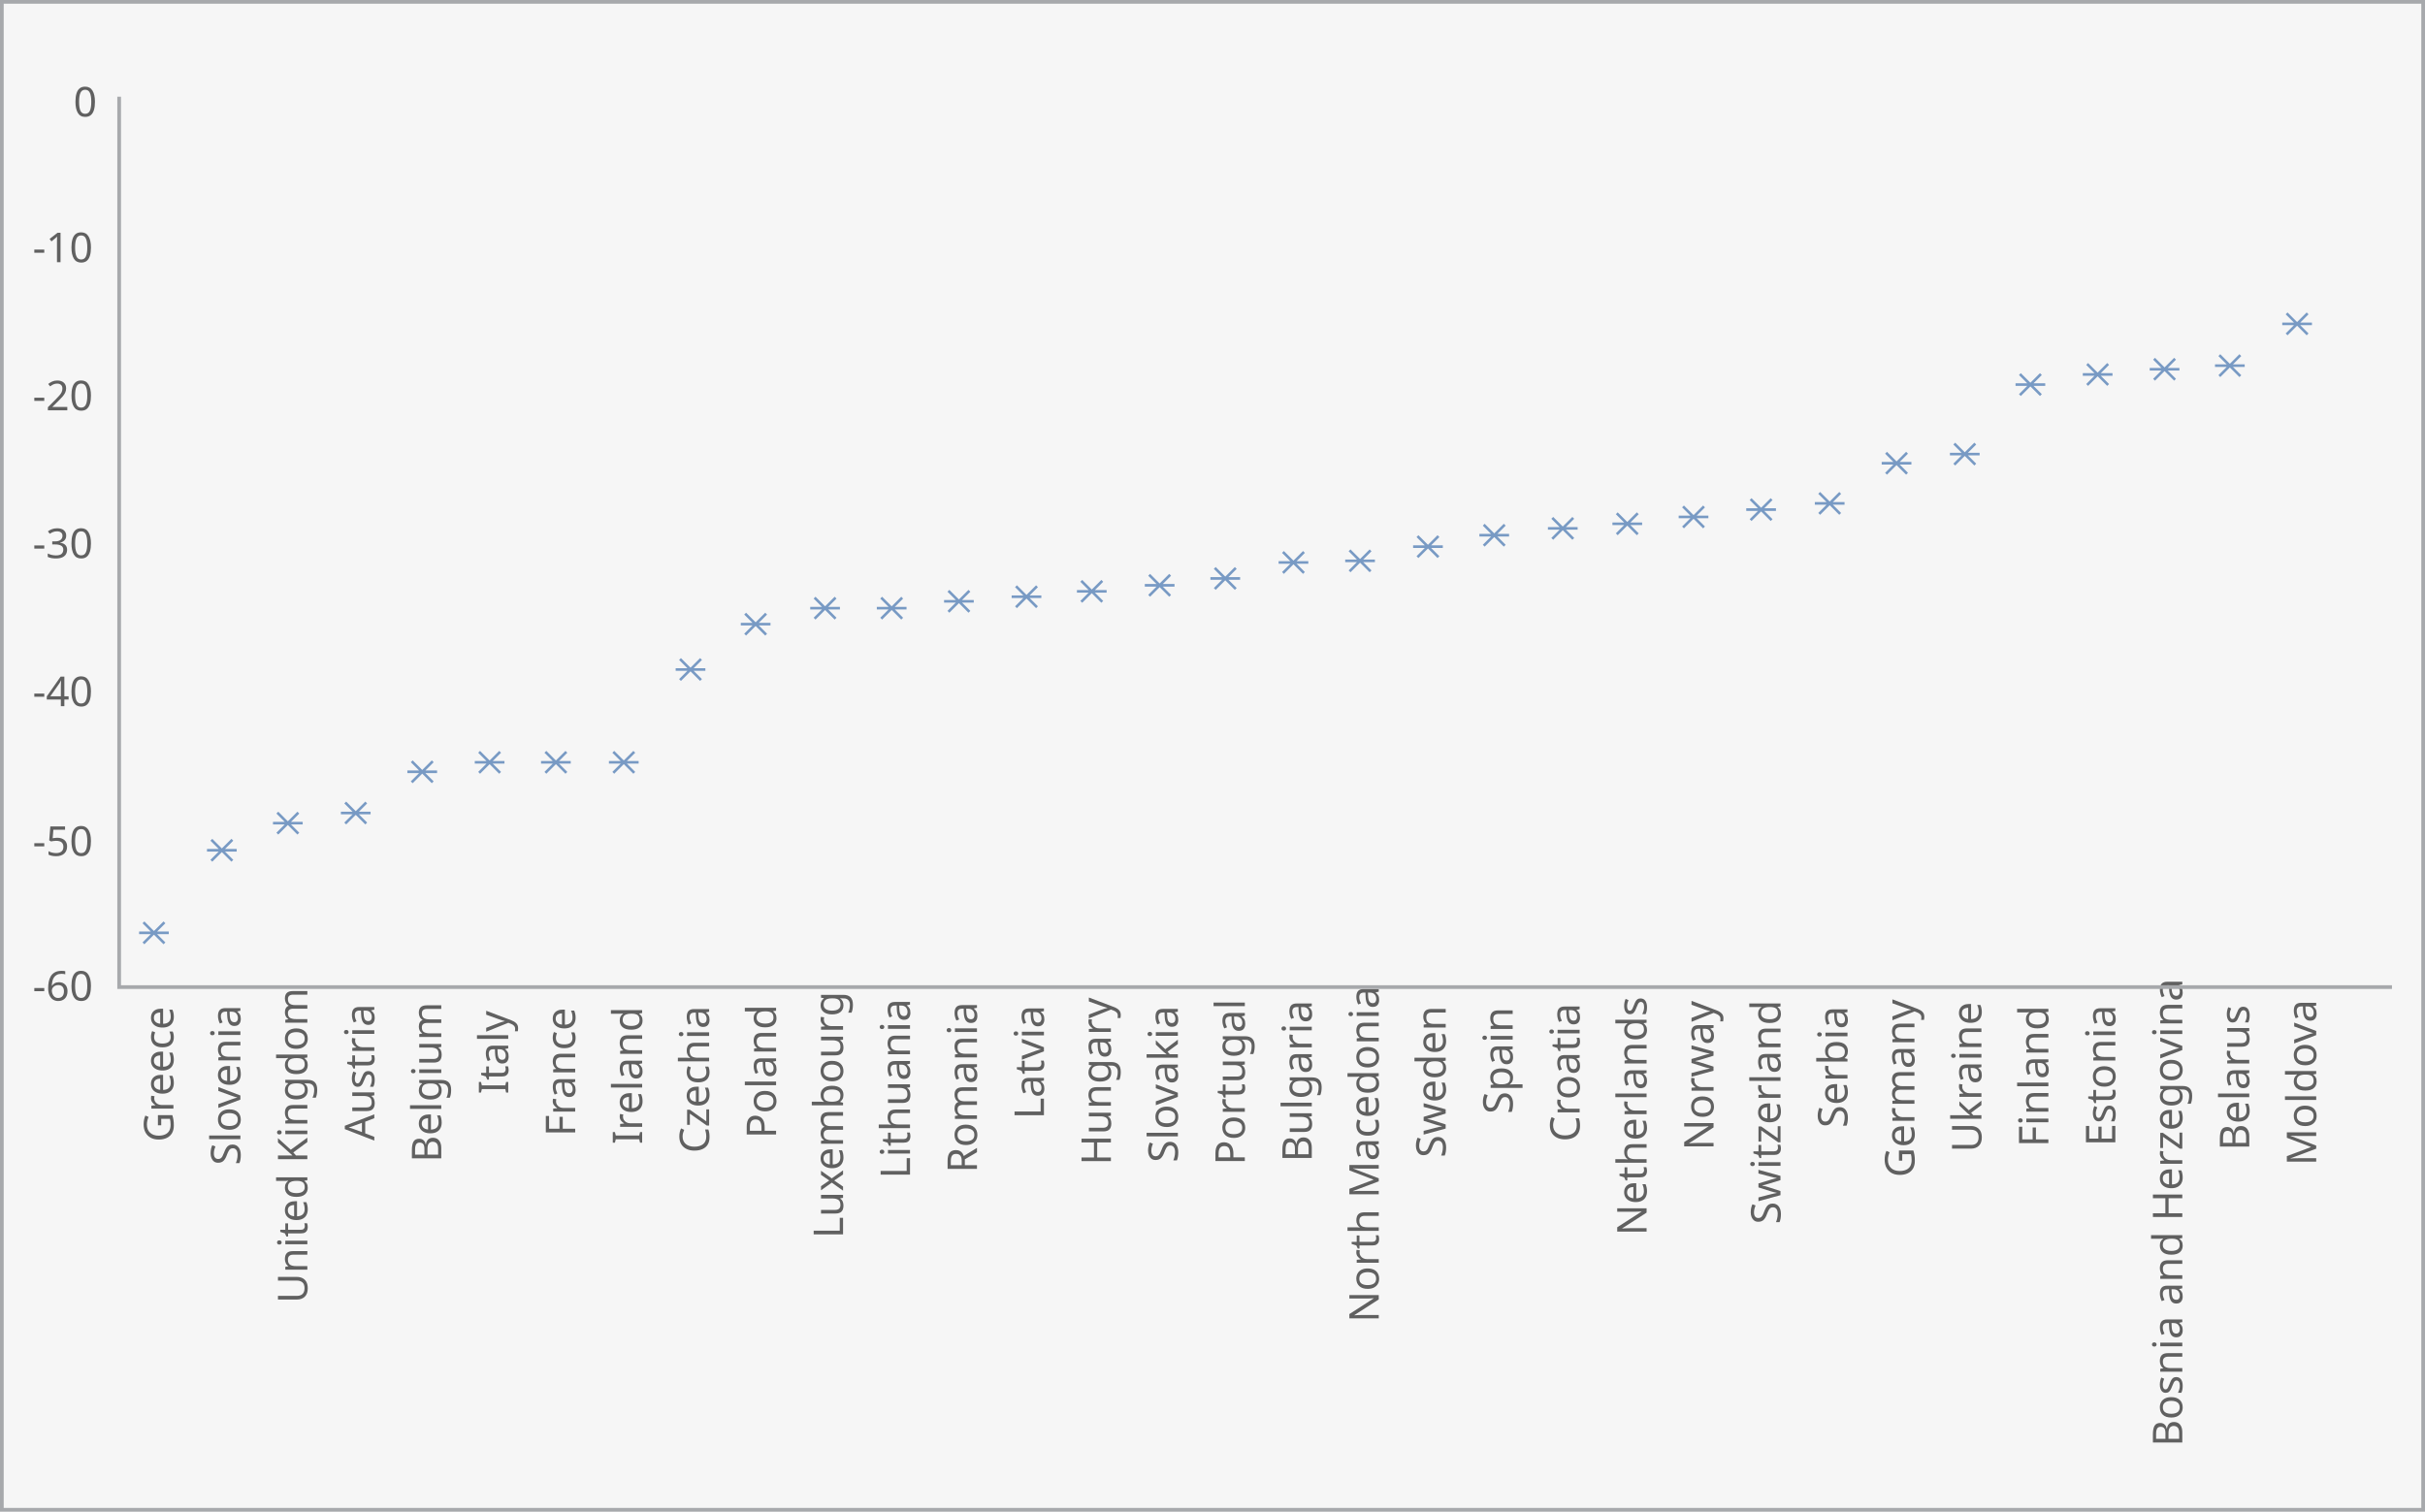
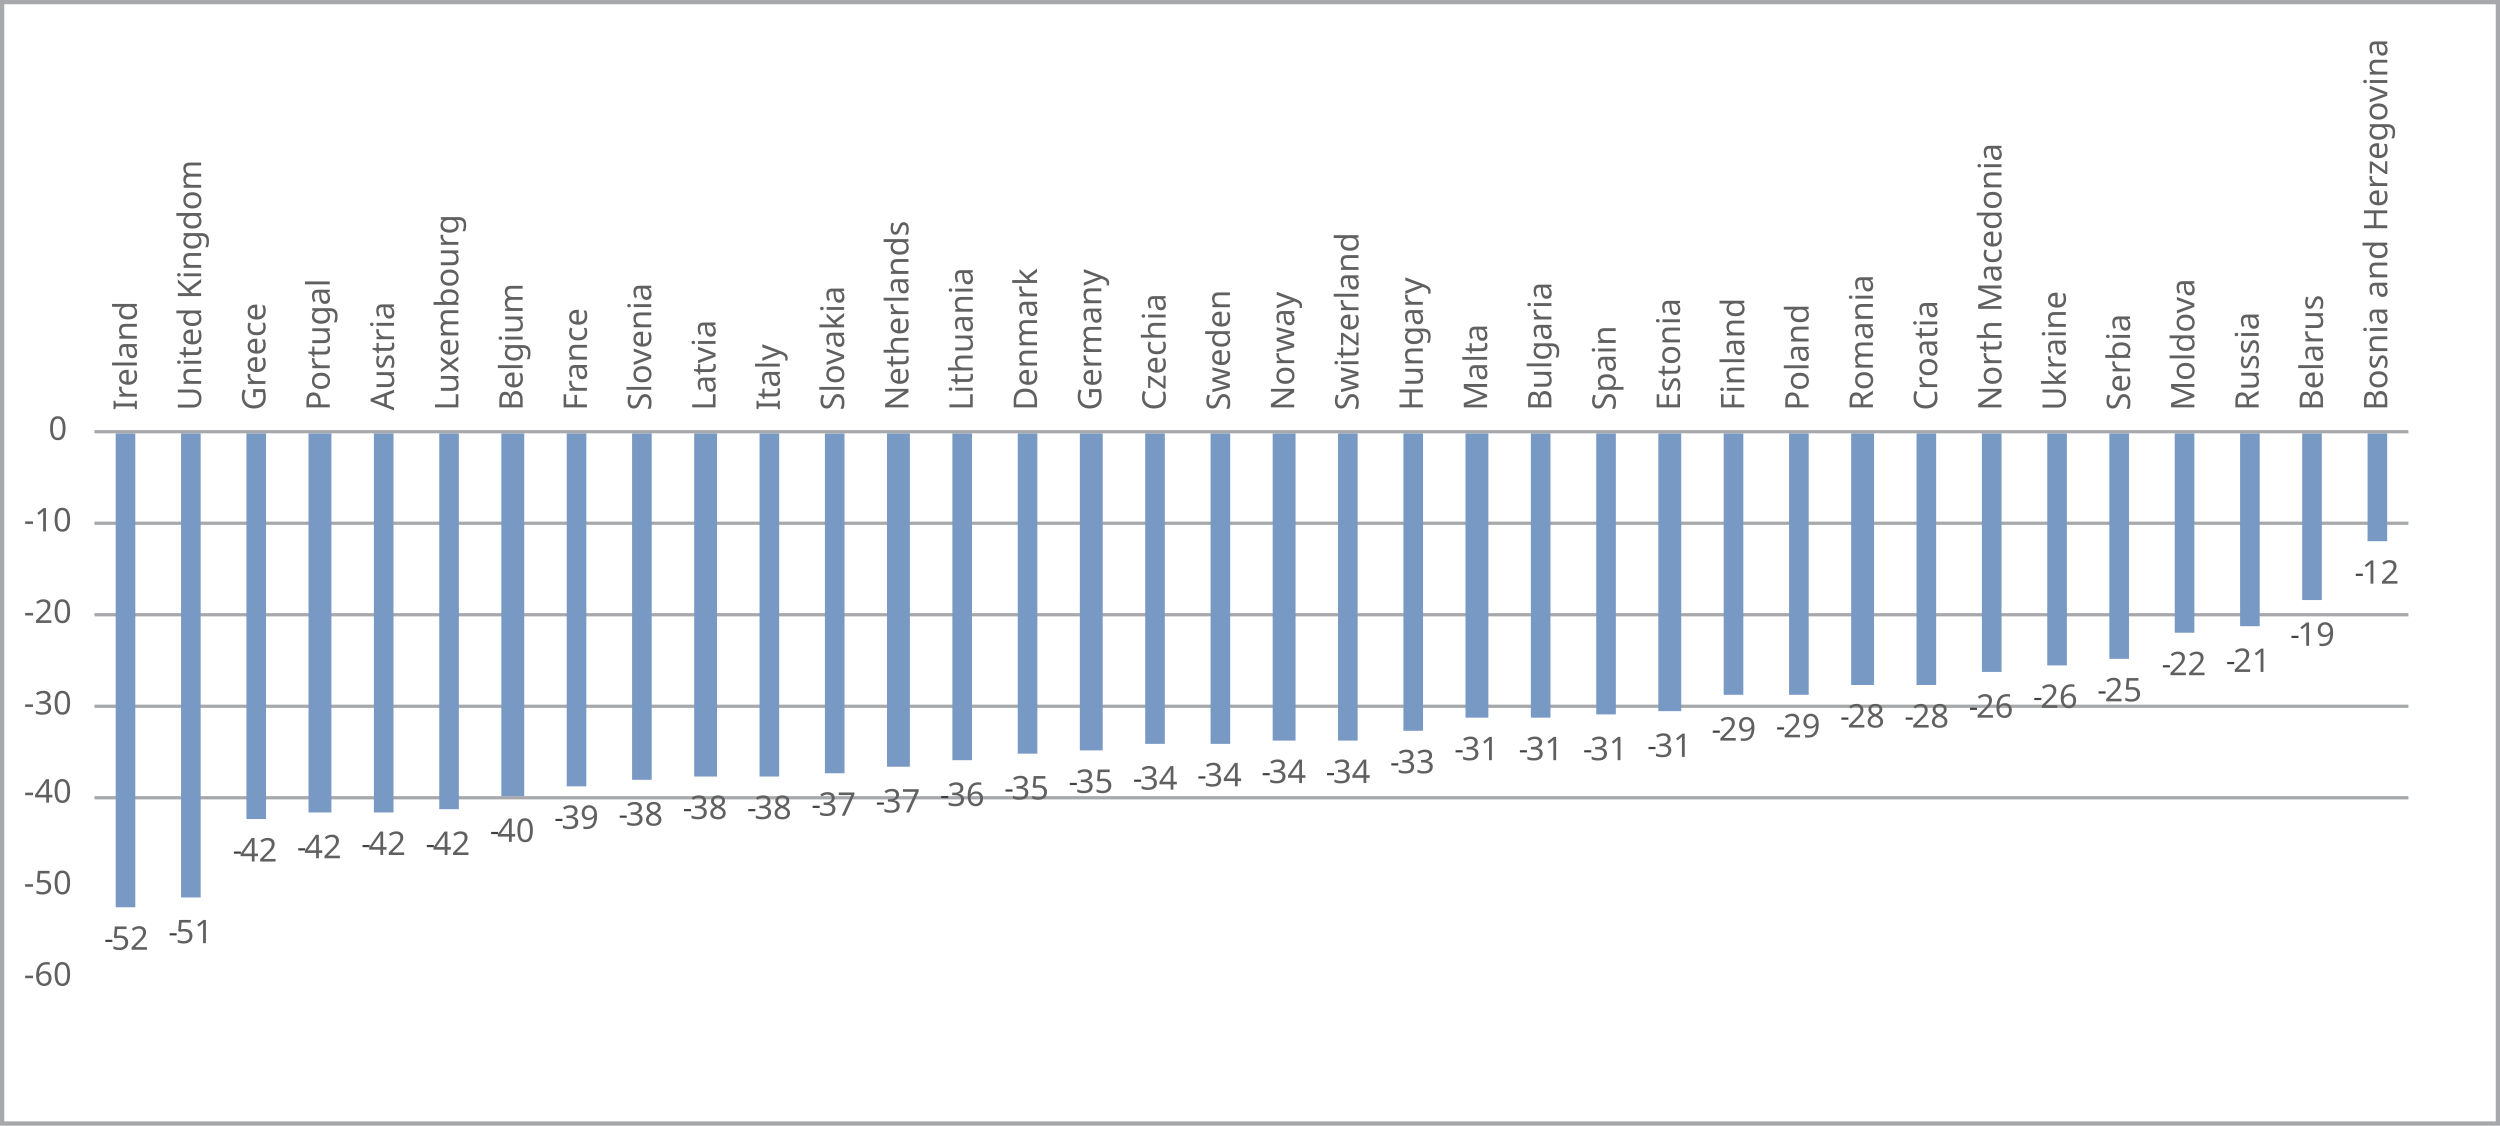
- <svg xmlns="http://www.w3.org/2000/svg" width="100%" height="100%" viewBox="0 0 928.578 578.917">
-   <g id="Group_714" data-name="Group 714" transform="translate(-495.711 -2782.236)">
-     <g id="Group_531" data-name="Group 531">
-       <g id="Group_463" data-name="Group 463">
-         <rect id="Rectangle_596" data-name="Rectangle 596" width="927.161" height="577.5" transform="translate(496.42 2782.945)" fill="#f6f6f6" stroke="#a7a9ac" stroke-miterlimit="10" stroke-width="1.417" />
-       </g>
-       <g id="Group_530" data-name="Group 530">
-         <text id="_0" data-name="0" transform="translate(528.564 2826.846)" fill="#606060" font-size="15.75" font-family="IBMPlexSans-Light, IBM Plex Sans" font-weight="300">
-           <tspan x="-4.725" y="0">0</tspan>
-         </text>
-         <text id="_-10" data-name="-10" transform="translate(520.798 2882.638)" fill="#606060" font-size="15.75" font-family="IBMPlexSans-Light, IBM Plex Sans" font-weight="300">
-           <tspan x="-12.576" y="0">-10</tspan>
-         </text>
-         <text id="_-20" data-name="-20" transform="translate(520.798 2939.366)" fill="#606060" font-size="15.75" font-family="IBMPlexSans-Light, IBM Plex Sans" font-weight="300">
-           <tspan x="-12.576" y="0">-20</tspan>
-         </text>
-         <text id="_-30" data-name="-30" transform="translate(520.798 2995.96)" fill="#606060" font-size="15.75" font-family="IBMPlexSans-Light, IBM Plex Sans" font-weight="300">
-           <tspan x="-12.576" y="0">-30</tspan>
-         </text>
-         <text id="_-40" data-name="-40" transform="translate(520.798 3052.688)" fill="#606060" font-size="15.75" font-family="IBMPlexSans-Light, IBM Plex Sans" font-weight="300">
-           <tspan x="-12.576" y="0">-40</tspan>
-         </text>
-         <text id="_-60" data-name="-60" transform="translate(520.798 3165.452)" fill="#606060" font-size="15.75" font-family="IBMPlexSans-Light, IBM Plex Sans" font-weight="300">
-           <tspan x="-12.576" y="0">-60</tspan>
-         </text>
-         <text id="_-50" data-name="-50" transform="translate(520.798 3109.984)" fill="#606060" font-size="15.75" font-family="IBMPlexSans-Light, IBM Plex Sans" font-weight="300">
-           <tspan x="-12.576" y="0">-50</tspan>
-         </text>
-         <text id="Italy" transform="translate(690.323 3185.642) rotate(-90)" fill="#606060" font-size="15.75" font-family="IBMPlexSans-Light, IBM Plex Sans" font-weight="300">
-           <tspan x="-15.647" y="0">Italy</tspan>
-         </text>
-         <text id="Spain" transform="translate(1074.94 3189.381) rotate(-90)" fill="#606060" font-size="15.75" font-family="IBMPlexSans-Light, IBM Plex Sans" font-weight="300">
-           <tspan x="-19.49" y="0">Spain</tspan>
-         </text>
-         <text id="Germany" transform="translate(1228.787 3201.487) rotate(-90)" fill="#606060" font-size="15.75" font-family="IBMPlexSans-Light, IBM Plex Sans" font-weight="300">
-           <tspan x="-31.657" y="0">Germany</tspan>
-         </text>
-         <text id="Austria" transform="translate(639.04 3194.459) rotate(-90)" fill="#606060" font-size="15.75" font-family="IBMPlexSans-Light, IBM Plex Sans" font-weight="300">
-           <tspan x="-24.593" y="0">Austria</tspan>
-         </text>
-         <text id="Romania" transform="translate(869.811 3200.652) rotate(-90)" fill="#606060" font-size="15.75" font-family="IBMPlexSans-Light, IBM Plex Sans" font-weight="300">
-           <tspan x="-30.767" y="0">Romania</tspan>
-         </text>
-         <text id="Belgium" transform="translate(664.681 3198.581) rotate(-90)" fill="#606060" font-size="15.75" font-family="IBMPlexSans-Light, IBM Plex Sans" font-weight="300">
-           <tspan x="-28.79" y="0">Belgium</tspan>
-         </text>
-         <text id="Lithuania" transform="translate(844.169 3201.689) rotate(-90)" fill="#606060" font-size="15.75" font-family="IBMPlexSans-Light, IBM Plex Sans" font-weight="300">
-           <tspan x="-31.932" y="0">Lithuania</tspan>
-         </text>
-         <text id="Portugal" transform="translate(972.375 3199.125) rotate(-90)" fill="#606060" font-size="15.75" font-family="IBMPlexSans-Light, IBM Plex Sans" font-weight="300">
-           <tspan x="-29.294" y="0">Portugal</tspan>
-         </text>
-         <text id="Sweden" transform="translate(1049.299 3197.7) rotate(-90)" fill="#606060" font-size="15.75" font-family="IBMPlexSans-Light, IBM Plex Sans" font-weight="300">
-           <tspan x="-27.877" y="0">Sweden</tspan>
-         </text>
-         <text id="Greece" transform="translate(562.117 3194.764) rotate(-90)" fill="#606060" font-size="15.75" font-family="IBMPlexSans-Light, IBM Plex Sans" font-weight="300">
-           <tspan x="-24.845" y="0">Greece</tspan>
-         </text>
-         <text id="Finland" transform="translate(1280.07 3195.683) rotate(-90)" fill="#606060" font-size="15.75" font-family="IBMPlexSans-Light, IBM Plex Sans" font-weight="300">
-           <tspan x="-25.861" y="0">Finland</tspan>
-         </text>
-         <text id="Slovenia" transform="translate(587.758 3199.189) rotate(-90)" fill="#606060" font-size="15.75" font-family="IBMPlexSans-Light, IBM Plex Sans" font-weight="300">
-           <tspan x="-29.294" y="0">Slovenia</tspan>
-         </text>
-         <text id="Netherlands" transform="translate(1126.223 3212.532) rotate(-90)" fill="#606060" font-size="15.75" font-family="IBMPlexSans-Light, IBM Plex Sans" font-weight="300">
-           <tspan x="-42.894" y="0">Netherlands</tspan>
-         </text>
-         <text id="Ireland" transform="translate(741.605 3195.169) rotate(-90)" fill="#606060" font-size="15.75" font-family="IBMPlexSans-Light, IBM Plex Sans" font-weight="300">
-           <tspan x="-25.318" y="0">Ireland</tspan>
-         </text>
-         <text id="United_Kingdom" data-name="United Kingdom" transform="translate(613.399 3225.463) rotate(-90)" fill="#606060" font-size="15.75" font-family="IBMPlexSans-Light, IBM Plex Sans" font-weight="300">
-           <tspan x="-55.888" y="0">United Kingdom</tspan>
-         </text>
-         <text id="Poland" transform="translate(792.887 3194.086) rotate(-90)" fill="#606060" font-size="15.75" font-family="IBMPlexSans-Light, IBM Plex Sans" font-weight="300">
-           <tspan x="-24.152" y="0">Poland</tspan>
-         </text>
-         <text id="Slovakia" transform="translate(946.734 3198.674) rotate(-90)" fill="#606060" font-size="15.75" font-family="IBMPlexSans-Light, IBM Plex Sans" font-weight="300">
-           <tspan x="-28.759" y="0">Slovakia</tspan>
-         </text>
-         <text id="Latvia" transform="translate(895.452 3190.348) rotate(-90)" fill="#606060" font-size="15.75" font-family="IBMPlexSans-Light, IBM Plex Sans" font-weight="300">
-           <tspan x="-20.506" y="0">Latvia</tspan>
-         </text>
-         <text id="Switzerland" transform="translate(1177.505 3210.39) rotate(-90)" fill="#606060" font-size="15.75" font-family="IBMPlexSans-Light, IBM Plex Sans" font-weight="300">
-           <tspan x="-40.697" y="0">Switzerland</tspan>
-         </text>
-         <text id="Czechia" transform="translate(767.246 3196.859) rotate(-90)" fill="#606060" font-size="15.75" font-family="IBMPlexSans-Light, IBM Plex Sans" font-weight="300">
-           <tspan x="-26.987" y="0">Czechia</tspan>
-         </text>
-         <text id="France" transform="translate(715.964 3193.751) rotate(-90)" fill="#606060" font-size="15.75" font-family="IBMPlexSans-Light, IBM Plex Sans" font-weight="300">
-           <tspan x="-23.703" y="0">France</tspan>
-         </text>
-         <text id="Bulgaria" transform="translate(998.017 3198.519) rotate(-90)" fill="#606060" font-size="15.75" font-family="IBMPlexSans-Light, IBM Plex Sans" font-weight="300">
-           <tspan x="-28.712" y="0">Bulgaria</tspan>
-         </text>
-         <text id="Hungary" transform="translate(921.093 3199.071) rotate(-90)" fill="#606060" font-size="15.75" font-family="IBMPlexSans-Light, IBM Plex Sans" font-weight="300">
-           <tspan x="-29.381" y="0">Hungary</tspan>
-         </text>
-         <text id="Estonia" transform="translate(1305.711 3195.565) rotate(-90)" fill="#606060" font-size="15.75" font-family="IBMPlexSans-Light, IBM Plex Sans" font-weight="300">
-           <tspan x="-25.68" y="0">Estonia</tspan>
-         </text>
-         <text id="Croatia" transform="translate(1100.581 3194.685) rotate(-90)" fill="#606060" font-size="15.75" font-family="IBMPlexSans-Light, IBM Plex Sans" font-weight="300">
-           <tspan x="-24.845" y="0">Croatia</tspan>
-         </text>
-         <text id="Luxembourg" transform="translate(818.528 3213.248) rotate(-90)" fill="#606060" font-size="15.75" font-family="IBMPlexSans-Light, IBM Plex Sans" font-weight="300">
-           <tspan x="-43.248" y="0">Luxembourg</tspan>
-         </text>
-         <text id="Ukraine" transform="translate(1254.428 3196.696) rotate(-90)" fill="#606060" font-size="15.75" font-family="IBMPlexSans-Light, IBM Plex Sans" font-weight="300">
-           <tspan x="-26.869" y="0">Ukraine</tspan>
-         </text>
-         <text id="Moldova" transform="translate(1382.634 3199.274) rotate(-90)" fill="#606060" font-size="15.75" font-family="IBMPlexSans-Light, IBM Plex Sans" font-weight="300">
-           <tspan x="-29.365" y="0">Moldova</tspan>
-         </text>
-         <text id="Bosnia_and_Herzegovina" data-name="Bosnia and Herzegovina" transform="translate(1331.352 3252.767) rotate(-90)" fill="#606060" font-size="15.75" font-family="IBMPlexSans-Light, IBM Plex Sans" font-weight="300">
-           <tspan x="-83.449" y="0">Bosnia and Herzegovina</tspan>
-         </text>
-         <text id="Belarus" transform="translate(1356.993 3196.345) rotate(-90)" fill="#606060" font-size="15.75" font-family="IBMPlexSans-Light, IBM Plex Sans" font-weight="300">
-           <tspan x="-26.53" y="0">Belarus</tspan>
-         </text>
-         <text id="Serbia" transform="translate(1203.146 3192.007) rotate(-90)" fill="#606060" font-size="15.75" font-family="IBMPlexSans-Light, IBM Plex Sans" font-weight="300">
-           <tspan x="-22.144" y="0">Serbia</tspan>
-         </text>
-         <text id="North_Macedonia" data-name="North Macedonia" transform="translate(1023.658 3229.062) rotate(-90)" fill="#606060" font-size="15.75" font-family="IBMPlexSans-Light, IBM Plex Sans" font-weight="300">
-           <tspan x="-59.604" y="0">North Macedonia</tspan>
-         </text>
-         <text id="Norway" transform="translate(1151.864 3196.321) rotate(-90)" fill="#606060" font-size="15.75" font-family="IBMPlexSans-Light, IBM Plex Sans" font-weight="300">
-           <tspan x="-26.467" y="0">Norway</tspan>
-         </text>
-         <g id="Group_465" data-name="Group 465">
-           <g id="Group_464" data-name="Group 464">
-             <path id="Path_848" data-name="Path 848" d="M559.036,3135.826l-.707-.707-3.668,3.668-3.668-3.668-.707.707,3.168,3.168h-4.48v1h4.481l-3.169,3.169.707.707,3.668-3.668,3.668,3.668.707-.707-3.169-3.169h4.481v-1h-4.48Z" fill="#789ac4" />
-           </g>
-         </g>
-         <g id="Group_467" data-name="Group 467">
-           <g id="Group_466" data-name="Group 466">
-             <path id="Path_849" data-name="Path 849" d="M585.036,3104.2l-.707-.707-3.668,3.668-3.668-3.668-.707.707,3.168,3.168h-4.48v1h4.481l-3.169,3.169.707.707,3.668-3.668,3.668,3.668.707-.707-3.169-3.169h4.481v-1h-4.48Z" fill="#789ac4" />
-           </g>
-         </g>
-         <g id="Group_469" data-name="Group 469">
-           <g id="Group_468" data-name="Group 468">
-             <path id="Path_850" data-name="Path 850" d="M610.305,3093.807l-.707-.707-3.668,3.668-3.668-3.668-.707.707,3.168,3.168h-4.48v1h4.481l-3.169,3.169.707.707,3.668-3.668,3.668,3.668.707-.707-3.169-3.169h4.481v-1h-4.48Z" fill="#789ac4" />
-           </g>
-         </g>
-         <g id="Group_471" data-name="Group 471">
-           <g id="Group_470" data-name="Group 470">
-             <path id="Path_851" data-name="Path 851" d="M636.305,3089.932l-.707-.707-3.668,3.668-3.668-3.668-.707.707,3.168,3.168h-4.48v1h4.481l-3.169,3.169.707.707,3.668-3.668,3.668,3.668.707-.707-3.169-3.169h4.481v-1h-4.48Z" fill="#789ac4" />
-           </g>
-         </g>
-         <g id="Group_473" data-name="Group 473">
-           <g id="Group_472" data-name="Group 472">
-             <path id="Path_852" data-name="Path 852" d="M661.767,3074.144l-.707-.707-3.668,3.668-3.668-3.668-.707.707,3.168,3.168H651.7v1h4.481l-3.169,3.169.707.707,3.668-3.668,3.668,3.668.707-.707-3.169-3.169h4.481v-1H658.6Z" fill="#789ac4" />
-           </g>
-         </g>
-         <g id="Group_475" data-name="Group 475">
-           <g id="Group_474" data-name="Group 474">
-             <path id="Path_853" data-name="Path 853" d="M687.571,3070.519l-.707-.707-3.668,3.668-3.668-3.668-.707.707,3.168,3.168h-4.48v1h4.481l-3.169,3.169.707.707,3.668-3.668,3.668,3.668.707-.707-3.169-3.169h4.481v-1H684.4Z" fill="#789ac4" />
-           </g>
-         </g>
-         <g id="Group_477" data-name="Group 477">
-           <g id="Group_476" data-name="Group 476">
-             <path id="Path_854" data-name="Path 854" d="M712.946,3070.519l-.707-.707-3.668,3.668-3.668-3.668-.707.707,3.168,3.168h-4.48v1h4.481l-3.169,3.169.707.707,3.668-3.668,3.668,3.668.707-.707-3.169-3.169h4.481v-1h-4.48Z" fill="#789ac4" />
-           </g>
-         </g>
-         <g id="Group_479" data-name="Group 479">
-           <g id="Group_478" data-name="Group 478">
-             <path id="Path_855" data-name="Path 855" d="M738.946,3070.519l-.707-.707-3.668,3.668-3.668-3.668-.707.707,3.168,3.168h-4.48v1h4.481l-3.169,3.169.707.707,3.668-3.668,3.668,3.668.707-.707-3.169-3.169h4.481v-1h-4.48Z" fill="#789ac4" />
-           </g>
-         </g>
-         <g id="Group_481" data-name="Group 481">
-           <g id="Group_480" data-name="Group 480">
-             <path id="Path_856" data-name="Path 856" d="M764.5,3034.977l-.707-.707-3.668,3.668-3.668-3.668-.707.707,3.168,3.168h-4.48v1h4.481l-3.169,3.169.707.707,3.668-3.668,3.668,3.668.707-.707-3.169-3.169h4.481v-1h-4.48Z" fill="#789ac4" />
-           </g>
-         </g>
-         <g id="Group_483" data-name="Group 483">
-           <g id="Group_482" data-name="Group 482">
-             <path id="Path_857" data-name="Path 857" d="M789.436,3017.6l-.707-.707-3.668,3.668-3.668-3.668-.707.707,3.168,3.168h-4.48v1h4.481l-3.169,3.169.707.707,3.668-3.668,3.668,3.668.707-.707-3.169-3.169h4.481v-1h-4.48Z" fill="#789ac4" />
-           </g>
-         </g>
-         <g id="Group_485" data-name="Group 485">
-           <g id="Group_484" data-name="Group 484">
-             <path id="Path_858" data-name="Path 858" d="M816.024,3011.477l-.707-.707-3.668,3.668-3.668-3.668-.707.707,3.168,3.168h-4.48v1h4.481l-3.169,3.169.707.707,3.668-3.668,3.668,3.668.707-.707-3.169-3.169h4.481v-1h-4.48Z" fill="#789ac4" />
-           </g>
-         </g>
-         <g id="Group_487" data-name="Group 487">
-           <g id="Group_486" data-name="Group 486">
-             <path id="Path_859" data-name="Path 859" d="M841.524,3011.477l-.707-.707-3.668,3.668-3.668-3.668-.707.707,3.168,3.168h-4.48v1h4.481l-3.169,3.169.707.707,3.668-3.668,3.668,3.668.707-.707-3.169-3.169h4.481v-1h-4.48Z" fill="#789ac4" />
-           </g>
-         </g>
-         <g id="Group_489" data-name="Group 489">
-           <g id="Group_488" data-name="Group 488">
-             <path id="Path_860" data-name="Path 860" d="M867.274,3008.851l-.707-.707-3.668,3.668-3.668-3.668-.707.707,3.168,3.168h-4.48v1h4.481l-3.169,3.169.707.707,3.668-3.668,3.668,3.668.707-.707-3.169-3.169h4.481v-1h-4.48Z" fill="#789ac4" />
-           </g>
-         </g>
-         <g id="Group_491" data-name="Group 491">
-           <g id="Group_490" data-name="Group 490">
-             <path id="Path_861" data-name="Path 861" d="M893.149,3007.1l-.707-.707-3.668,3.668-3.668-3.668-.707.707,3.168,3.168h-4.48v1h4.481l-3.169,3.169.707.707,3.668-3.668,3.668,3.668.707-.707-3.169-3.169h4.481v-1h-4.48Z" fill="#789ac4" />
-           </g>
-         </g>
-         <g id="Group_493" data-name="Group 493">
-           <g id="Group_492" data-name="Group 492">
-             <path id="Path_862" data-name="Path 862" d="M918.149,3005.042l-.707-.707L913.774,3008l-3.668-3.668-.707.707,3.168,3.168h-4.48v1h4.481l-3.169,3.169.707.707,3.668-3.668,3.668,3.668.707-.707-3.169-3.169h4.481v-1h-4.48Z" fill="#789ac4" />
-           </g>
-         </g>
-         <g id="Group_495" data-name="Group 495">
-           <g id="Group_494" data-name="Group 494">
-             <path id="Path_863" data-name="Path 863" d="M944.139,3002.726l-.707-.707-3.668,3.668-3.668-3.668-.707.707,3.168,3.168h-4.48v1h4.481l-3.169,3.169.707.707,3.668-3.668,3.668,3.668.707-.707-3.169-3.169h4.481v-1h-4.48Z" fill="#789ac4" />
-           </g>
-         </g>
-         <g id="Group_497" data-name="Group 497">
-           <g id="Group_496" data-name="Group 496">
-             <path id="Path_864" data-name="Path 864" d="M969.264,3000.1l-.707-.707-3.668,3.668-3.668-3.668-.707.707,3.168,3.168H959.2v1h4.481l-3.169,3.169.707.707,3.668-3.668,3.668,3.668.707-.707-3.169-3.169h4.481v-1H966.1Z" fill="#789ac4" />
-           </g>
-         </g>
-         <g id="Group_499" data-name="Group 499">
-           <g id="Group_498" data-name="Group 498">
-             <path id="Path_865" data-name="Path 865" d="M995.378,2993.975l-.707-.707L991,2996.936l-3.668-3.668-.707.707,3.168,3.168h-4.48v1H989.8l-3.169,3.169.707.707L991,2998.35l3.668,3.668.707-.707-3.169-3.169h4.481v-1h-4.48Z" fill="#789ac4" />
-           </g>
-         </g>
-         <g id="Group_501" data-name="Group 501">
-           <g id="Group_500" data-name="Group 500">
-             <path id="Path_866" data-name="Path 866" d="M1020.878,2993.352l-.707-.707-3.668,3.668-3.668-3.668-.707.707,3.168,3.168h-4.48v1h4.481l-3.169,3.169.707.707,3.668-3.668,3.668,3.668.707-.707-3.169-3.169h4.481v-1h-4.48Z" fill="#789ac4" />
-           </g>
-         </g>
-         <g id="Group_503" data-name="Group 503">
-           <g id="Group_502" data-name="Group 502">
-             <path id="Path_867" data-name="Path 867" d="M1046.878,2987.915l-.707-.707-3.668,3.668-3.668-3.668-.707.707,3.168,3.168h-4.48v1h4.481l-3.169,3.169.707.707,3.668-3.668,3.668,3.668.707-.707-3.169-3.169h4.481v-1h-4.48Z" fill="#789ac4" />
-           </g>
-         </g>
-         <g id="Group_505" data-name="Group 505">
-           <g id="Group_504" data-name="Group 504">
-             <path id="Path_868" data-name="Path 868" d="M1072.255,2983.54l-.707-.707-3.668,3.668-3.668-3.668-.707.707,3.168,3.168h-4.48v1h4.481l-3.169,3.169.707.707,3.668-3.668,3.668,3.668.707-.707-3.169-3.169h4.481v-1h-4.48Z" fill="#789ac4" />
-           </g>
-         </g>
-         <g id="Group_507" data-name="Group 507">
-           <g id="Group_506" data-name="Group 506">
-             <path id="Path_869" data-name="Path 869" d="M1098.5,2980.918l-.707-.707-3.668,3.668-3.668-3.668-.707.707,3.168,3.168h-4.48v1h4.481l-3.169,3.169.707.707,3.668-3.668,3.668,3.668.707-.707-3.169-3.169h4.481v-1h-4.48Z" fill="#789ac4" />
-           </g>
-         </g>
-         <g id="Group_509" data-name="Group 509">
-           <g id="Group_508" data-name="Group 508">
-             <path id="Path_870" data-name="Path 870" d="M1123.2,2979.164l-.707-.707-3.668,3.668-3.668-3.668-.707.707,3.168,3.168h-4.48v1h4.481l-3.169,3.169.707.707,3.668-3.668,3.668,3.668.707-.707-3.169-3.169h4.481v-1h-4.48Z" fill="#789ac4" />
-           </g>
-         </g>
-         <g id="Group_511" data-name="Group 511">
-           <g id="Group_510" data-name="Group 510">
-             <path id="Path_871" data-name="Path 871" d="M1148.571,2976.543l-.707-.707-3.668,3.668-3.668-3.668-.707.707,3.168,3.168h-4.48v1h4.481l-3.169,3.169.707.707,3.668-3.668,3.668,3.668.707-.707-3.169-3.169h4.481v-1h-4.48Z" fill="#789ac4" />
-           </g>
-         </g>
-         <g id="Group_513" data-name="Group 513">
-           <g id="Group_512" data-name="Group 512">
-             <path id="Path_872" data-name="Path 872" d="M1174.446,2973.735l-.707-.707-3.668,3.668-3.668-3.668-.707.707,3.168,3.168h-4.48v1h4.481l-3.169,3.169.707.707,3.668-3.668,3.668,3.668.707-.707-3.169-3.169h4.481v-1h-4.48Z" fill="#789ac4" />
-           </g>
-         </g>
-         <g id="Group_515" data-name="Group 515">
-           <g id="Group_514" data-name="Group 514">
-             <path id="Path_873" data-name="Path 873" d="M1200.708,2971.352l-.707-.707-3.668,3.668-3.668-3.668-.707.707,3.168,3.168h-4.48v1h4.481l-3.169,3.169.707.707,3.668-3.668L1200,2979.4l.707-.707-3.169-3.169h4.481v-1h-4.48Z" fill="#789ac4" />
-           </g>
-         </g>
-         <g id="Group_517" data-name="Group 517">
-           <g id="Group_516" data-name="Group 516">
-             <path id="Path_874" data-name="Path 874" d="M1226.31,2955.977l-.707-.707-3.668,3.668-3.668-3.668-.707.707,3.168,3.168h-4.48v1h4.481l-3.169,3.169.707.707,3.668-3.668,3.668,3.668.707-.707-3.169-3.169h4.481v-1h-4.48Z" fill="#789ac4" />
-           </g>
-         </g>
-         <g id="Group_519" data-name="Group 519">
-           <g id="Group_518" data-name="Group 518">
-             <path id="Path_875" data-name="Path 875" d="M1252.435,2952.477l-.707-.707-3.668,3.668-3.668-3.668-.707.707,3.168,3.168h-4.48v1h4.481l-3.169,3.169.707.707,3.668-3.668,3.668,3.668.707-.707-3.169-3.169h4.481v-1h-4.48Z" fill="#789ac4" />
-           </g>
-         </g>
-         <g id="Group_521" data-name="Group 521">
-           <g id="Group_520" data-name="Group 520">
-             <path id="Path_876" data-name="Path 876" d="M1277.56,2925.852l-.707-.707-3.668,3.668-3.668-3.668-.707.707,3.168,3.168h-4.48v1h4.481l-3.169,3.169.707.707,3.668-3.668,3.668,3.668.707-.707-3.169-3.169h4.481v-1h-4.48Z" fill="#789ac4" />
-           </g>
-         </g>
-         <g id="Group_523" data-name="Group 523">
-           <g id="Group_522" data-name="Group 522">
-             <path id="Path_877" data-name="Path 877" d="M1303.311,2921.977l-.707-.707-3.668,3.668-3.668-3.668-.707.707,3.168,3.168h-4.48v1h4.481l-3.169,3.169.707.707,3.668-3.668,3.668,3.668.707-.707-3.169-3.169h4.481v-1h-4.48Z" fill="#789ac4" />
-           </g>
-         </g>
-         <g id="Group_525" data-name="Group 525">
-           <g id="Group_524" data-name="Group 524">
-             <path id="Path_878" data-name="Path 878" d="M1328.936,2919.977l-.707-.707-3.668,3.668-3.668-3.668-.707.707,3.168,3.168h-4.48v1h4.481l-3.169,3.169.707.707,3.668-3.668,3.668,3.668.707-.707-3.169-3.169h4.481v-1h-4.48Z" fill="#789ac4" />
-           </g>
-         </g>
-         <g id="Group_527" data-name="Group 527">
-           <g id="Group_526" data-name="Group 526">
-             <path id="Path_879" data-name="Path 879" d="M1353.936,2918.6l-.707-.707-3.668,3.668-3.668-3.668-.707.707,3.168,3.168h-4.48v1h4.481l-3.169,3.169.707.707,3.668-3.668,3.668,3.668.707-.707-3.169-3.169h4.481v-1h-4.48Z" fill="#789ac4" />
-           </g>
-         </g>
-         <g id="Group_529" data-name="Group 529">
-           <g id="Group_528" data-name="Group 528">
-             <path id="Path_880" data-name="Path 880" d="M1379.686,2902.6l-.707-.707-3.668,3.668-3.668-3.668-.707.707,3.168,3.168h-4.48v1h4.481l-3.169,3.169.707.707,3.668-3.668,3.668,3.668.707-.707-3.169-3.169H1381v-1h-4.48Z" fill="#789ac4" />
-           </g>
-         </g>
-         <path id="Path_881" data-name="Path 881" d="M541.336,2819.27v341h870.306" fill="none" stroke="#a7a9ac" stroke-miterlimit="10" stroke-width="1.417" />
-       </g>
-     </g>
+ <svg xmlns="http://www.w3.org/2000/svg" width="100%" height="100%" viewBox="0 0 1095.931 493.444">
+   <defs>
+     <style>.a{fill:#fff;stroke-width:1.865px;}.a,.b{stroke:#a6a8ab;stroke-miterlimit:10;}.b{fill:none;stroke-width:1.417px;}.c{fill:#7899c3;}.d{fill:#404040;font-size:12.895px;font-family:Roboto-Regular, Roboto;}.e{fill:#606060;font-size:14.314px;font-family:IBMPlexSans, IBM Plex Sans;}</style>
+   </defs>
+   <g transform="translate(-412.034 -3822.279)">
+     <rect class="a" width="1094.066" height="491.579" transform="translate(412.967 3823.211)" />
+     <line class="b" x2="1014.384" transform="translate(453.434 4051.65)" />
+     <line class="b" x2="1014.384" transform="translate(453.434 4091.767)" />
+     <line class="b" x2="1014.384" transform="translate(453.434 4131.884)" />
+     <line class="b" x2="1014.384" transform="translate(453.434 4172)" />
+     <path class="c" d="M1449.908,4059.53h8.6v-47.28h-8.6Zm-28.655,25.79h8.6v-73.07h-8.6Zm-27.222,11.462h8.6V4012.25h-8.6Zm-28.655,2.865h8.6v-87.4h-8.6Zm-28.655,11.462h8.6V4012.25h-8.6Zm-27.222,2.866h8.6V4012.25h-8.6Zm-28.655,2.865h8.6V4012.25h-8.6Zm-28.655,5.731h8.6V4012.25h-8.6Zm-28.655,0h10.03V4012.25h-10.03Zm-27.222,4.3h8.6V4012.25h-8.6Zm-28.655,0h8.6V4012.25h-8.6ZM1139,4134.033h10.03V4012.25H1139Zm-27.222,1.433h8.6V4012.25h-8.6Zm-28.655,1.432h8.6V4012.25h-8.6Zm-28.655,0h10.03V4012.25h-10.03Zm-27.222,5.731h8.6V4012.25h-8.6Zm-28.655,4.3h8.6V4012.25h-8.6Zm-28.655,0h10.03V4012.25h-10.03Zm-27.222,1.432h8.6V4012.25h-8.6Zm-28.655,0h8.6V4012.25h-8.6Zm-28.654,2.866h10.029V4012.25H885.407Zm-27.223,1.433h8.6V4012.25h-8.6Zm-28.655,2.865h8.6V4012.25h-8.6Zm-28.654,2.866H810.9V4012.25H800.875Zm-27.223,2.865h8.6v-149h-8.6ZM745,4162.688h8.6V4012.25H745Zm-28.654,0h10.029V4012.25H716.343Zm-27.223,1.433h8.6V4012.25h-8.6Zm-28.655,2.865h8.6V4012.25h-8.6Zm-28.654,4.3H641.84V4012.25H631.811Zm-27.223,5.731h8.6V4012.25h-8.6Zm-28.655,1.433h8.6v-166.2h-8.6Zm-28.654,0h10.029v-166.2H547.279Zm-27.223,2.866h8.6V4012.25h-8.6ZM491.4,4215.7H500V4012.25h-8.6Zm-28.654,4.3h8.6V4012.25h-8.6Z" />
+     <line class="b" x2="1014.384" transform="translate(453.434 4011.533)" />
+     <text class="d" transform="translate(457.976 4238.624)">
+       <tspan x="0" y="0">-</tspan>
+     </text>
+     <text class="e" transform="translate(460.841 4238.624)">
+       <tspan x="0" y="0">52</tspan>
+     </text>
+     <text class="d" transform="translate(486.162 4235.758)">
+       <tspan x="0" y="0">-</tspan>
+     </text>
+     <text class="e" transform="translate(489.027 4235.758)">
+       <tspan x="0" y="0">51</tspan>
+     </text>
+     <text class="d" transform="translate(514.349 4199.94)">
+       <tspan x="0" y="0">-</tspan>
+     </text>
+     <text class="e" transform="translate(517.214 4199.94)">
+       <tspan x="0" y="0">42</tspan>
+     </text>
+     <text class="d" transform="translate(542.535 4198.507)">
+       <tspan x="0" y="0">-</tspan>
+     </text>
+     <text class="e" transform="translate(545.4 4198.507)">
+       <tspan x="0" y="0">42</tspan>
+     </text>
+     <text class="d" transform="translate(570.722 4197.074)">
+       <tspan x="0" y="0">-</tspan>
+     </text>
+     <text class="e" transform="translate(573.587 4197.074)">
+       <tspan x="0" y="0">42</tspan>
+     </text>
+     <text class="d" transform="translate(598.908 4197.074)">
+       <tspan x="0" y="0">-</tspan>
+     </text>
+     <text class="e" transform="translate(601.773 4197.074)">
+       <tspan x="0" y="0">42</tspan>
+     </text>
+     <text class="d" transform="translate(627.094 4191.343)">
+       <tspan x="0" y="0">-</tspan>
+     </text>
+     <text class="e" transform="translate(629.96 4191.343)">
+       <tspan x="0" y="0">40</tspan>
+     </text>
+     <text class="d" transform="translate(655.281 4185.612)">
+       <tspan x="0" y="0">-</tspan>
+     </text>
+     <text class="e" transform="translate(658.146 4185.612)">
+       <tspan x="0" y="0">39</tspan>
+     </text>
+     <text class="d" transform="translate(683.467 4184.18)">
+       <tspan x="0" y="0">-</tspan>
+     </text>
+     <text class="e" transform="translate(686.333 4184.18)">
+       <tspan x="0" y="0">38</tspan>
+     </text>
+     <text class="d" transform="translate(711.654 4181.314)">
+       <tspan x="0" y="0">-</tspan>
+     </text>
+     <text class="e" transform="translate(714.519 4181.314)">
+       <tspan x="0" y="0">38</tspan>
+     </text>
+     <text class="d" transform="translate(739.84 4181.314)">
+       <tspan x="0" y="0">-</tspan>
+     </text>
+     <text class="e" transform="translate(742.706 4181.314)">
+       <tspan x="0" y="0">38</tspan>
+     </text>
+     <text class="d" transform="translate(768.027 4179.881)">
+       <tspan x="0" y="0">-</tspan>
+     </text>
+     <text class="e" transform="translate(770.892 4179.881)">
+       <tspan x="0" y="0">37</tspan>
+     </text>
+     <text class="d" transform="translate(796.213 4178.449)">
+       <tspan x="0" y="0">-</tspan>
+     </text>
+     <text class="e" transform="translate(799.079 4178.449)">
+       <tspan x="0" y="0">37</tspan>
+     </text>
+     <text class="d" transform="translate(824.399 4175.583)">
+       <tspan x="0" y="0">-</tspan>
+     </text>
+     <text class="e" transform="translate(827.265 4175.583)">
+       <tspan x="0" y="0">36</tspan>
+     </text>
+     <text class="d" transform="translate(852.585 4172.718)">
+       <tspan x="0" y="0">-</tspan>
+     </text>
+     <text class="e" transform="translate(855.451 4172.718)">
+       <tspan x="0" y="0">35</tspan>
+     </text>
+     <text class="d" transform="translate(880.772 4169.852)">
+       <tspan x="0" y="0">-</tspan>
+     </text>
+     <text class="e" transform="translate(883.638 4169.852)">
+       <tspan x="0" y="0">35</tspan>
+     </text>
+     <text class="d" transform="translate(908.958 4168.419)">
+       <tspan x="0" y="0">-</tspan>
+     </text>
+     <text class="e" transform="translate(911.824 4168.419)">
+       <tspan x="0" y="0">34</tspan>
+     </text>
+     <text class="d" transform="translate(937.145 4166.987)">
+       <tspan x="0" y="0">-</tspan>
+     </text>
+     <text class="e" transform="translate(940.011 4166.987)">
+       <tspan x="0" y="0">34</tspan>
+     </text>
+     <text class="d" transform="translate(965.332 4165.554)">
+       <tspan x="0" y="0">-</tspan>
+     </text>
+     <text class="e" transform="translate(968.197 4165.554)">
+       <tspan x="0" y="0">34</tspan>
+     </text>
+     <text class="d" transform="translate(993.518 4165.554)">
+       <tspan x="0" y="0">-</tspan>
+     </text>
+     <text class="e" transform="translate(996.383 4165.554)">
+       <tspan x="0" y="0">34</tspan>
+     </text>
+     <text class="d" transform="translate(1021.705 4161.256)">
+       <tspan x="0" y="0">-</tspan>
+     </text>
+     <text class="e" transform="translate(1024.57 4161.256)">
+       <tspan x="0" y="0">33</tspan>
+     </text>
+     <text class="d" transform="translate(1049.891 4155.524)">
+       <tspan x="0" y="0">-</tspan>
+     </text>
+     <text class="e" transform="translate(1052.756 4155.524)">
+       <tspan x="0" y="0">31</tspan>
+     </text>
+     <text class="d" transform="translate(1078.078 4155.524)">
+       <tspan x="0" y="0">-</tspan>
+     </text>
+     <text class="e" transform="translate(1080.943 4155.524)">
+       <tspan x="0" y="0">31</tspan>
+     </text>
+     <text class="d" transform="translate(1106.264 4155.524)">
+       <tspan x="0" y="0">-</tspan>
+     </text>
+     <text class="e" transform="translate(1109.129 4155.524)">
+       <tspan x="0" y="0">31</tspan>
+     </text>
+     <text class="d" transform="translate(1134.451 4154.092)">
+       <tspan x="0" y="0">-</tspan>
+     </text>
+     <text class="e" transform="translate(1137.316 4154.092)">
+       <tspan x="0" y="0">31</tspan>
+     </text>
+     <text class="d" transform="translate(1162.637 4146.928)">
+       <tspan x="0" y="0">-</tspan>
+     </text>
+     <text class="e" transform="translate(1165.502 4146.928)">
+       <tspan x="0" y="0">29</tspan>
+     </text>
+     <text class="d" transform="translate(1190.823 4145.496)">
+       <tspan x="0" y="0">-</tspan>
+     </text>
+     <text class="e" transform="translate(1193.689 4145.496)">
+       <tspan x="0" y="0">29</tspan>
+     </text>
+     <text class="d" transform="translate(1219.01 4141.197)">
+       <tspan x="0" y="0">-</tspan>
+     </text>
+     <text class="e" transform="translate(1221.875 4141.197)">
+       <tspan x="0" y="0">28</tspan>
+     </text>
+     <text class="d" transform="translate(1247.196 4141.197)">
+       <tspan x="0" y="0">-</tspan>
+     </text>
+     <text class="e" transform="translate(1250.062 4141.197)">
+       <tspan x="0" y="0">28</tspan>
+     </text>
+     <text class="d" transform="translate(1275.382 4136.899)">
+       <tspan x="0" y="0">-</tspan>
+     </text>
+     <text class="e" transform="translate(1278.248 4136.899)">
+       <tspan x="0" y="0">26</tspan>
+     </text>
+     <text class="d" transform="translate(1303.569 4132.601)">
+       <tspan x="0" y="0">-</tspan>
+     </text>
+     <text class="e" transform="translate(1306.435 4132.601)">
+       <tspan x="0" y="0">26</tspan>
+     </text>
+     <text class="d" transform="translate(1331.755 4129.735)">
+       <tspan x="0" y="0">-</tspan>
+     </text>
+     <text class="e" transform="translate(1334.621 4129.735)">
+       <tspan x="0" y="0">25</tspan>
+     </text>
+     <text class="d" transform="translate(1359.942 4118.273)">
+       <tspan x="0" y="0">-</tspan>
+     </text>
+     <text class="e" transform="translate(1362.807 4118.273)">
+       <tspan x="0" y="0">22</tspan>
+     </text>
+     <text class="d" transform="translate(1388.128 4116.84)">
+       <tspan x="0" y="0">-</tspan>
+     </text>
+     <text class="e" transform="translate(1390.994 4116.84)">
+       <tspan x="0" y="0">21</tspan>
+     </text>
+     <text class="d" transform="translate(1416.315 4105.378)">
+       <tspan x="0" y="0">-</tspan>
+     </text>
+     <text class="e" transform="translate(1419.18 4105.378)">
+       <tspan x="0" y="0">19</tspan>
+     </text>
+     <text class="d" transform="translate(1444.501 4078.156)">
+       <tspan x="0" y="0">-</tspan>
+     </text>
+     <text class="e" transform="translate(1447.367 4078.156)">
+       <tspan x="0" y="0">12</tspan>
+     </text>
+     <text class="e" transform="translate(422.487 4254.384)">
+       <tspan x="0" y="0">-60</tspan>
+     </text>
+     <text class="e" transform="translate(422.487 4214.267)">
+       <tspan x="0" y="0">-50</tspan>
+     </text>
+     <text class="e" transform="translate(422.487 4174.15)">
+       <tspan x="0" y="0">-40</tspan>
+     </text>
+     <text class="e" transform="translate(422.487 4135.466)">
+       <tspan x="0" y="0">-30</tspan>
+     </text>
+     <text class="e" transform="translate(422.487 4095.349)">
+       <tspan x="0" y="0">-20</tspan>
+     </text>
+     <text class="e" transform="translate(422.487 4055.232)">
+       <tspan x="0" y="0">-10</tspan>
+     </text>
+     <text class="e" transform="translate(433.29 4015.115)">
+       <tspan x="0" y="0">0</tspan>
+     </text>
+     <text class="e" transform="translate(472.024 4002.22) rotate(-90)">
+       <tspan x="0" y="0">Ireland</tspan>
+     </text>
+     <text class="e" transform="translate(500.21 4002.22) rotate(-90)">
+       <tspan x="0" y="0">United Kingdom</tspan>
+     </text>
+     <text class="e" transform="translate(528.397 4002.22) rotate(-90)">
+       <tspan x="0" y="0">Greece</tspan>
+     </text>
+     <text class="e" transform="translate(556.583 4002.22) rotate(-90)">
+       <tspan x="0" y="0">Portugal</tspan>
+     </text>
+     <text class="e" transform="translate(584.77 4002.22) rotate(-90)">
+       <tspan x="0" y="0">Austria</tspan>
+     </text>
+     <text class="e" transform="translate(612.956 4002.22) rotate(-90)">
+       <tspan x="0" y="0">Luxembourg</tspan>
+     </text>
+     <text class="e" transform="translate(641.143 4002.22) rotate(-90)">
+       <tspan x="0" y="0">Belgium</tspan>
+     </text>
+     <text class="e" transform="translate(669.329 4002.22) rotate(-90)">
+       <tspan x="0" y="0">France</tspan>
+     </text>
+     <text class="e" transform="translate(697.516 4002.22) rotate(-90)">
+       <tspan x="0" y="0">Slovenia</tspan>
+     </text>
+     <text class="e" transform="translate(725.702 4002.22) rotate(-90)">
+       <tspan x="0" y="0">Latvia</tspan>
+     </text>
+     <text class="e" transform="translate(753.888 4002.22) rotate(-90)">
+       <tspan x="0" y="0">Italy</tspan>
+     </text>
+     <text class="e" transform="translate(782.075 4002.22) rotate(-90)">
+       <tspan x="0" y="0">Slovakia</tspan>
+     </text>
+     <text class="e" transform="translate(810.261 4002.22) rotate(-90)">
+       <tspan x="0" y="0">Netherlands</tspan>
+     </text>
+     <text class="e" transform="translate(838.448 4002.22) rotate(-90)">
+       <tspan x="0" y="0">Lithuania</tspan>
+     </text>
+     <text class="e" transform="translate(866.634 4002.22) rotate(-90)">
+       <tspan x="0" y="0">Denmark</tspan>
+     </text>
+     <text class="e" transform="translate(894.821 4002.22) rotate(-90)">
+       <tspan x="0" y="0">Germany</tspan>
+     </text>
+     <text class="e" transform="translate(923.007 4002.22) rotate(-90)">
+       <tspan x="0" y="0">Czechia</tspan>
+     </text>
+     <text class="e" transform="translate(951.194 4002.22) rotate(-90)">
+       <tspan x="0" y="0">Sweden</tspan>
+     </text>
+     <text class="e" transform="translate(979.38 4002.22) rotate(-90)">
+       <tspan x="0" y="0">Norway</tspan>
+     </text>
+     <text class="e" transform="translate(1007.566 4002.22) rotate(-90)">
+       <tspan x="0" y="0">Switzerland</tspan>
+     </text>
+     <text class="e" transform="translate(1035.753 4002.22) rotate(-90)">
+       <tspan x="0" y="0">Hungary</tspan>
+     </text>
+     <text class="e" transform="translate(1063.939 4002.22) rotate(-90)">
+       <tspan x="0" y="0">Malta</tspan>
+     </text>
+     <text class="e" transform="translate(1092.126 4002.22) rotate(-90)">
+       <tspan x="0" y="0">Bulgaria</tspan>
+     </text>
+     <text class="e" transform="translate(1120.313 4002.22) rotate(-90)">
+       <tspan x="0" y="0">Spain</tspan>
+     </text>
+     <text class="e" transform="translate(1148.499 4002.22) rotate(-90)">
+       <tspan x="0" y="0">Estonia</tspan>
+     </text>
+     <text class="e" transform="translate(1176.685 4002.22) rotate(-90)">
+       <tspan x="0" y="0">Finland</tspan>
+     </text>
+     <text class="e" transform="translate(1204.872 4002.22) rotate(-90)">
+       <tspan x="0" y="0">Poland</tspan>
+     </text>
+     <text class="e" transform="translate(1233.058 4002.22) rotate(-90)">
+       <tspan x="0" y="0">Romania</tspan>
+     </text>
+     <text class="e" transform="translate(1261.245 4002.22) rotate(-90)">
+       <tspan x="0" y="0">Croatia</tspan>
+     </text>
+     <text class="e" transform="translate(1289.431 4002.22) rotate(-90)">
+       <tspan x="0" y="0">North Macedonia</tspan>
+     </text>
+     <text class="e" transform="translate(1317.618 4002.22) rotate(-90)">
+       <tspan x="0" y="0">Ukraine</tspan>
+     </text>
+     <text class="e" transform="translate(1345.804 4002.22) rotate(-90)">
+       <tspan x="0" y="0">Serbia</tspan>
+     </text>
+     <text class="e" transform="translate(1373.99 4002.22) rotate(-90)">
+       <tspan x="0" y="0">Moldova</tspan>
+     </text>
+     <text class="e" transform="translate(1402.177 4002.22) rotate(-90)">
+       <tspan x="0" y="0">Russia</tspan>
+     </text>
+     <text class="e" transform="translate(1430.363 4002.22) rotate(-90)">
+       <tspan x="0" y="0">Belarus</tspan>
+     </text>
+     <text class="e" transform="translate(1458.55 4002.22) rotate(-90)">
+       <tspan x="0" y="0">Bosnia and Herzegovina</tspan>
+     </text>
  </g>
</svg>
